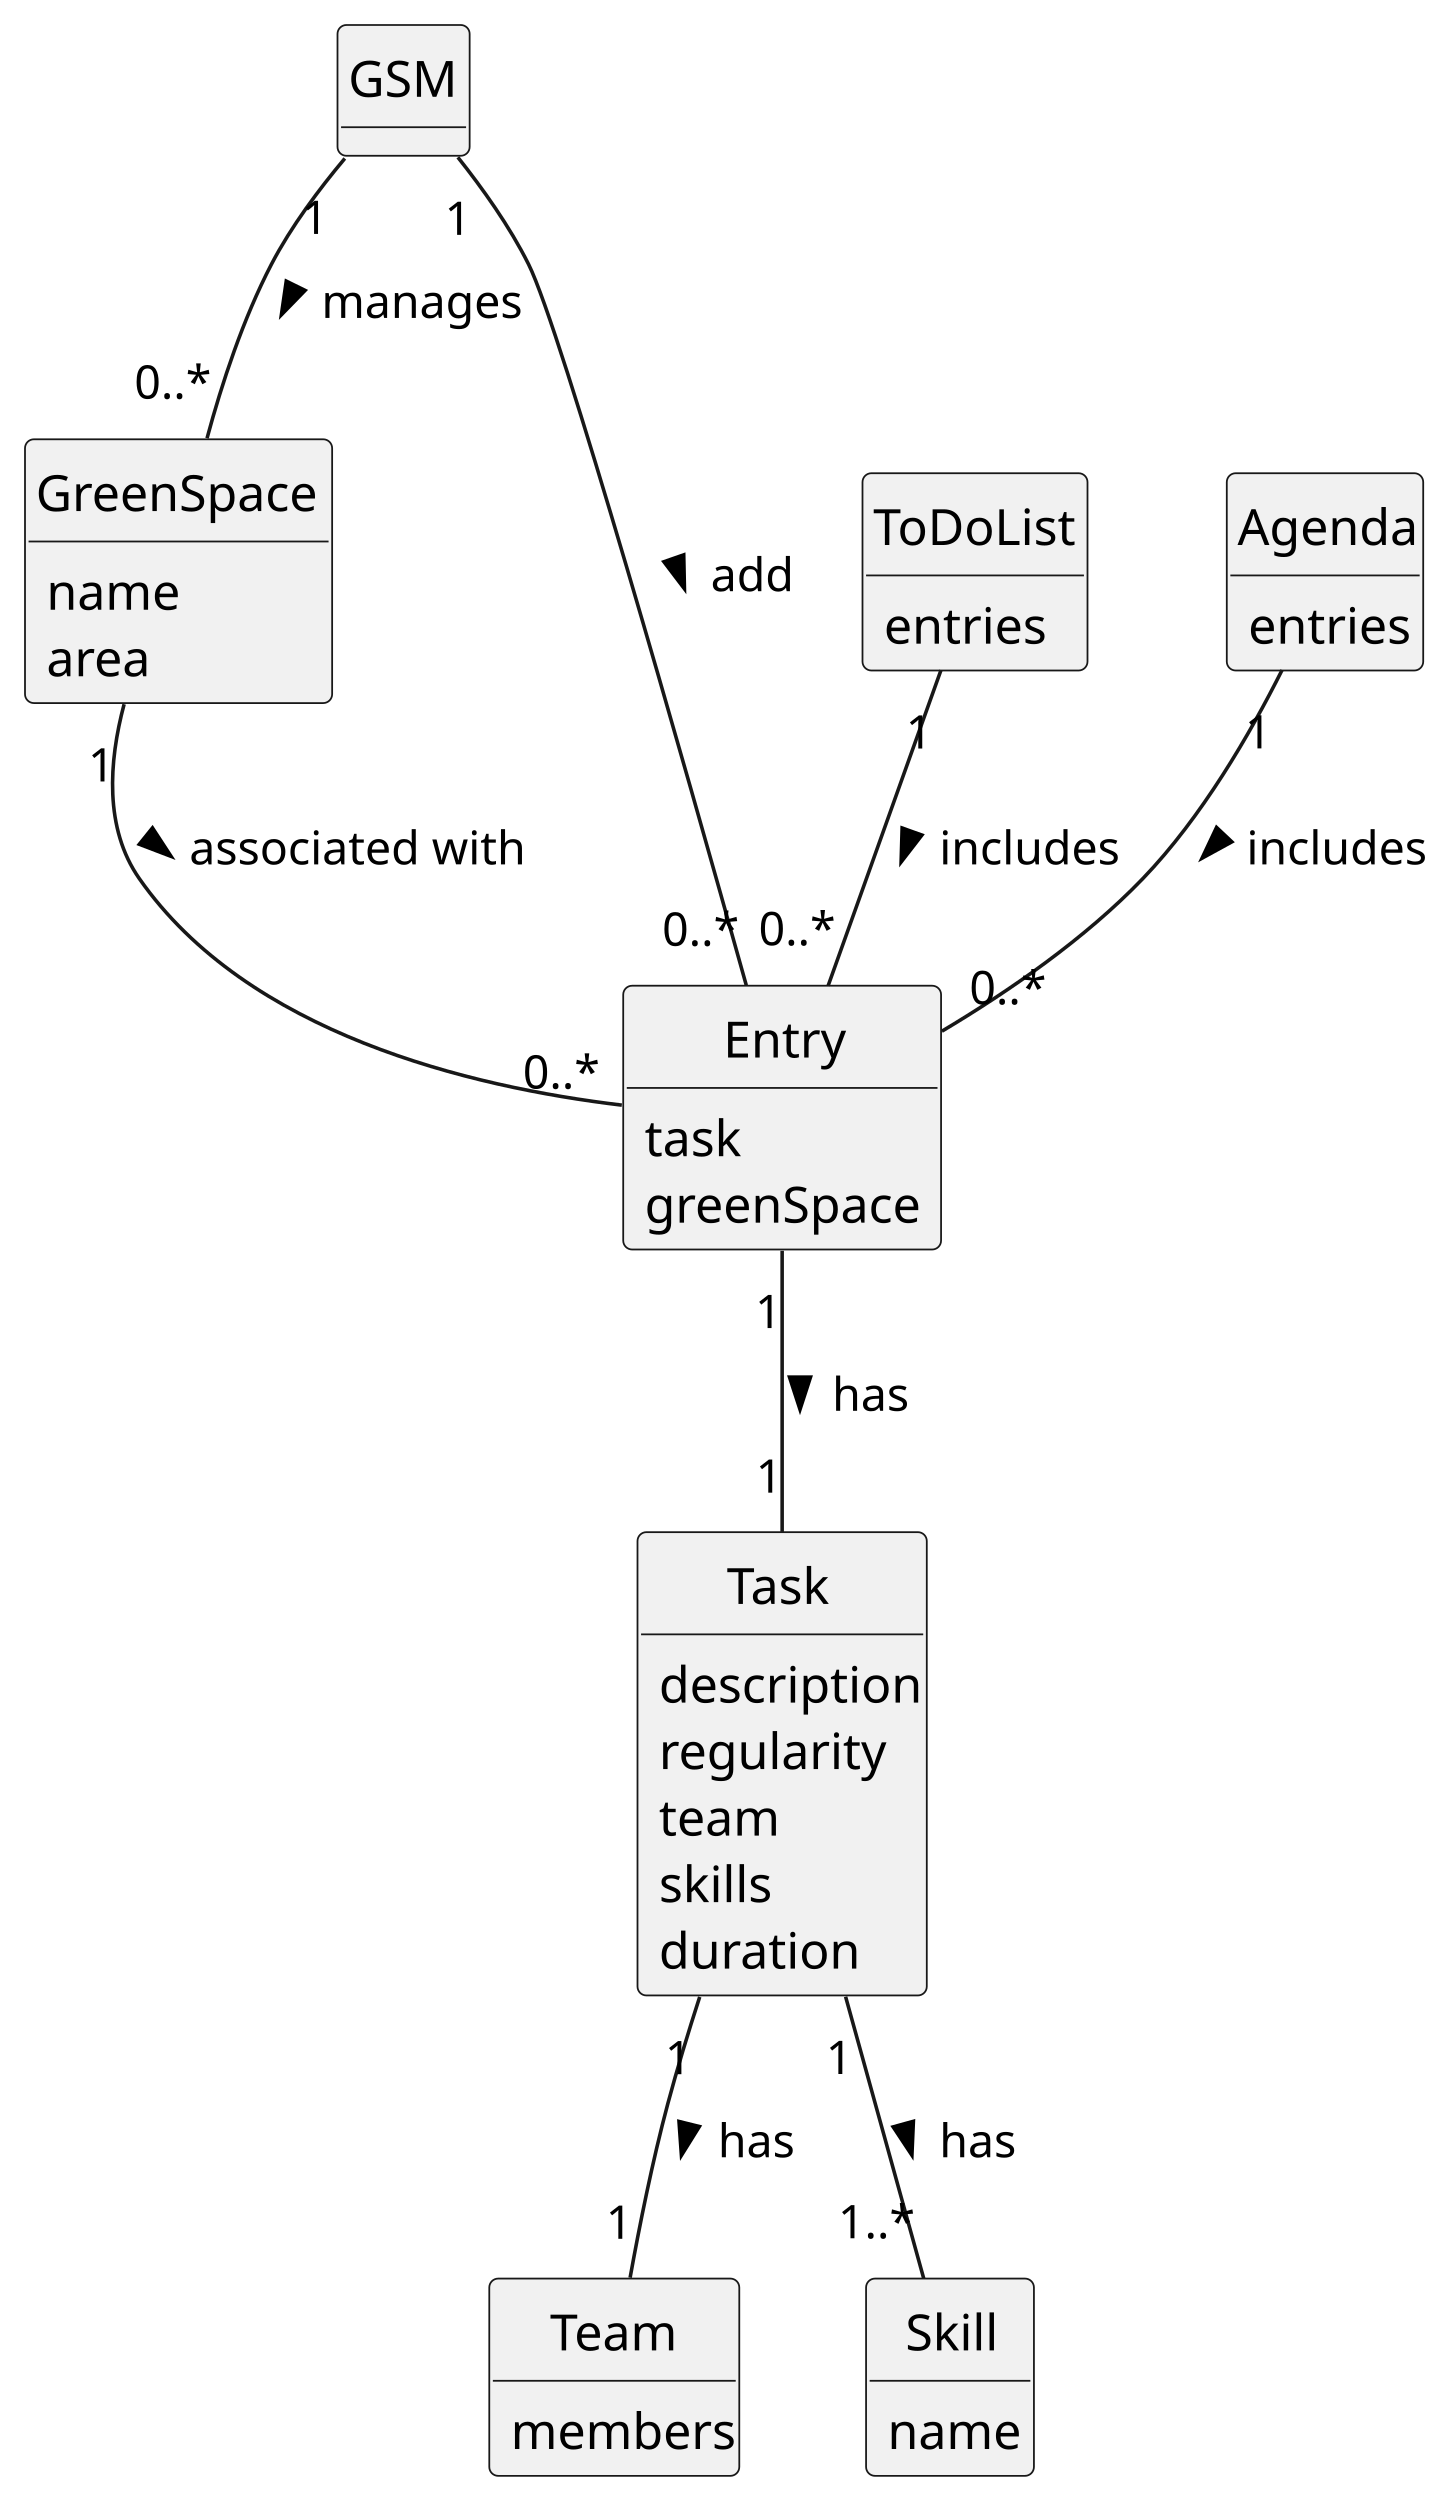
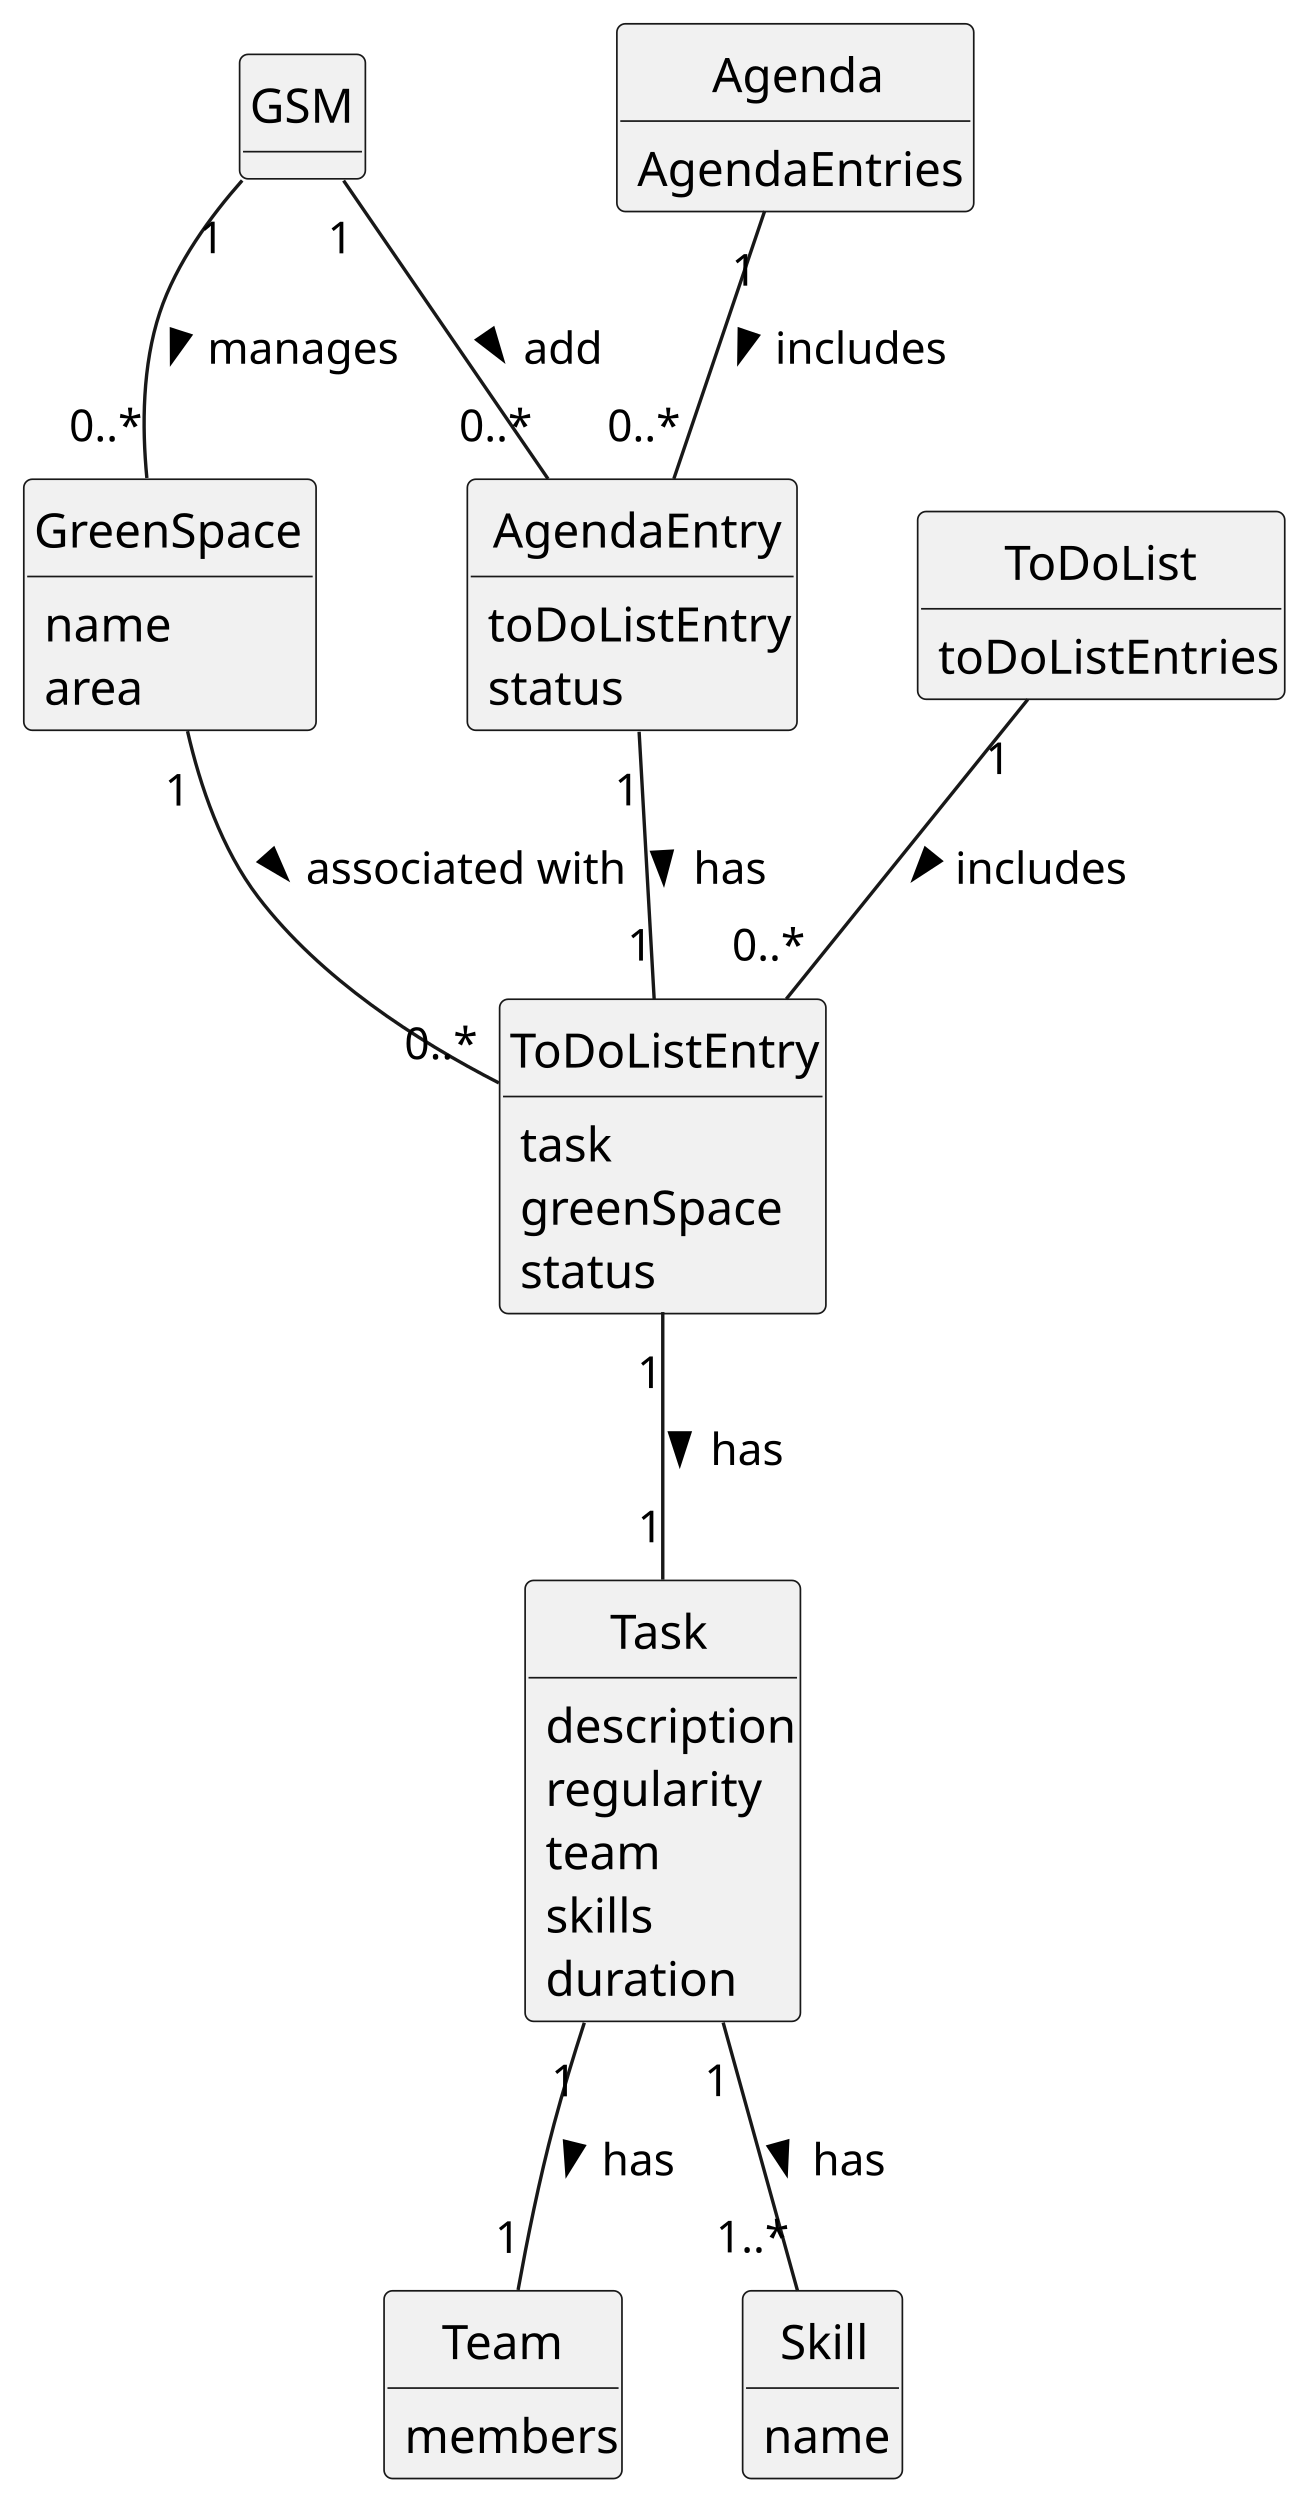
- <svg xmlns="http://www.w3.org/2000/svg" contentStyleType="text/css" height="700px" preserveAspectRatio="none" style="width:405px;height:700px;background:#FFFFFF;" version="1.1" viewBox="0 0 405 700" width="405px" zoomAndPan="magnify">
+ <svg xmlns="http://www.w3.org/2000/svg" contentStyleType="text/css" height="662.4px" preserveAspectRatio="none" style="width:346px;height:662px;background:#FFFFFF;" version="1.1" viewBox="0 0 346 662" width="346.5px" zoomAndPan="magnify">
  <defs />
  <g>
    <g id="elem_GSM">
-       <rect codeLine="12" fill="#F1F1F1" height="36.621" id="GSM" rx="2.5" ry="2.5" style="stroke:#181818;stroke-width:0.5;" width="37" x="94.5" y="7" />
-       <text fill="#000000" font-family="sans-serif" font-size="14" lengthAdjust="spacing" textLength="31" x="97.5" y="27.107">GSM</text>
-       <line style="stroke:#181818;stroke-width:0.5;" x1="95.5" x2="130.5" y1="35.621" y2="35.621" />
+       <rect codeLine="12" fill="#F1F1F1" height="32.959" id="GSM" rx="2.25" ry="2.25" style="stroke:#181818;stroke-width:0.45;" width="33.3" x="63.45" y="14.4" />
+       <text fill="#000000" font-family="sans-serif" font-size="12.6" lengthAdjust="spacing" textLength="27.9" x="66.15" y="32.497">GSM</text>
+       <line style="stroke:#181818;stroke-width:0.45;" x1="64.35" x2="95.85" y1="40.159" y2="40.159" />
    </g>
    <g id="elem_GreenSpace">
-       <rect codeLine="16" fill="#F1F1F1" height="73.863" id="GreenSpace" rx="2.5" ry="2.5" style="stroke:#181818;stroke-width:0.5;" width="86" x="7" y="123" />
-       <text fill="#000000" font-family="sans-serif" font-size="14" lengthAdjust="spacing" textLength="80" x="10" y="143.107">GreenSpace</text>
-       <line style="stroke:#181818;stroke-width:0.5;" x1="8" x2="92" y1="151.621" y2="151.621" />
-       <text fill="#000000" font-family="sans-serif" font-size="14" lengthAdjust="spacing" textLength="35" x="13" y="170.728">name</text>
-       <text fill="#000000" font-family="sans-serif" font-size="14" lengthAdjust="spacing" textLength="29" x="13" y="189.35">area</text>
+       <rect codeLine="16" fill="#F1F1F1" height="66.477" id="GreenSpace" rx="2.25" ry="2.25" style="stroke:#181818;stroke-width:0.45;" width="77.4" x="6.3" y="126.9" />
+       <text fill="#000000" font-family="sans-serif" font-size="12.6" lengthAdjust="spacing" textLength="72" x="9" y="144.997">GreenSpace</text>
+       <line style="stroke:#181818;stroke-width:0.45;" x1="7.2" x2="82.8" y1="152.659" y2="152.659" />
+       <text fill="#000000" font-family="sans-serif" font-size="12.6" lengthAdjust="spacing" textLength="31.5" x="11.7" y="169.856">name</text>
+       <text fill="#000000" font-family="sans-serif" font-size="12.6" lengthAdjust="spacing" textLength="26.1" x="11.7" y="186.615">area</text>
    </g>
-     <g id="elem_Entry">
-       <rect codeLine="21" fill="#F1F1F1" height="73.863" id="Entry" rx="2.5" ry="2.5" style="stroke:#181818;stroke-width:0.5;" width="89" x="174.5" y="276" />
-       <text fill="#000000" font-family="sans-serif" font-size="14" lengthAdjust="spacing" textLength="33" x="202.5" y="296.107">Entry</text>
-       <line style="stroke:#181818;stroke-width:0.5;" x1="175.5" x2="262.5" y1="304.621" y2="304.621" />
-       <text fill="#000000" font-family="sans-serif" font-size="14" lengthAdjust="spacing" textLength="26" x="180.5" y="323.728">task</text>
-       <text fill="#000000" font-family="sans-serif" font-size="14" lengthAdjust="spacing" textLength="77" x="180.5" y="342.35">greenSpace</text>
+     <g id="elem_ToDoListEntry">
+       <rect codeLine="21" fill="#F1F1F1" height="83.236" id="ToDoListEntry" rx="2.25" ry="2.25" style="stroke:#181818;stroke-width:0.45;" width="86.4" x="132.3" y="264.6" />
+       <text fill="#000000" font-family="sans-serif" font-size="12.6" lengthAdjust="spacing" textLength="81" x="135" y="282.697">ToDoListEntry</text>
+       <line style="stroke:#181818;stroke-width:0.45;" x1="133.2" x2="217.8" y1="290.359" y2="290.359" />
+       <text fill="#000000" font-family="sans-serif" font-size="12.6" lengthAdjust="spacing" textLength="23.4" x="137.7" y="307.556">task</text>
+       <text fill="#000000" font-family="sans-serif" font-size="12.6" lengthAdjust="spacing" textLength="69.3" x="137.7" y="324.315">greenSpace</text>
+       <text fill="#000000" font-family="sans-serif" font-size="12.6" lengthAdjust="spacing" textLength="34.2" x="137.7" y="341.074">status</text>
+     </g>
+     <g id="elem_AgendaEntry">
+       <rect codeLine="27" fill="#F1F1F1" height="66.477" id="AgendaEntry" rx="2.25" ry="2.25" style="stroke:#181818;stroke-width:0.45;" width="87.3" x="123.75" y="126.9" />
+       <text fill="#000000" font-family="sans-serif" font-size="12.6" lengthAdjust="spacing" textLength="73.8" x="130.5" y="144.997">AgendaEntry</text>
+       <line style="stroke:#181818;stroke-width:0.45;" x1="124.65" x2="210.15" y1="152.659" y2="152.659" />
+       <text fill="#000000" font-family="sans-serif" font-size="12.6" lengthAdjust="spacing" textLength="76.5" x="129.15" y="169.856">toDoListEntry</text>
+       <text fill="#000000" font-family="sans-serif" font-size="12.6" lengthAdjust="spacing" textLength="34.2" x="129.15" y="186.615">status</text>
    </g>
    <g id="elem_Task">
-       <rect codeLine="26" fill="#F1F1F1" height="129.727" id="Task" rx="2.5" ry="2.5" style="stroke:#181818;stroke-width:0.5;" width="81" x="178.5" y="429" />
-       <text fill="#000000" font-family="sans-serif" font-size="14" lengthAdjust="spacing" textLength="31" x="203.5" y="449.107">Task</text>
-       <line style="stroke:#181818;stroke-width:0.5;" x1="179.5" x2="258.5" y1="457.621" y2="457.621" />
-       <text fill="#000000" font-family="sans-serif" font-size="14" lengthAdjust="spacing" textLength="69" x="184.5" y="476.728">description</text>
-       <text fill="#000000" font-family="sans-serif" font-size="14" lengthAdjust="spacing" textLength="59" x="184.5" y="495.35">regularity</text>
-       <text fill="#000000" font-family="sans-serif" font-size="14" lengthAdjust="spacing" textLength="31" x="184.5" y="513.971">team</text>
-       <text fill="#000000" font-family="sans-serif" font-size="14" lengthAdjust="spacing" textLength="30" x="184.5" y="532.592">skills</text>
-       <text fill="#000000" font-family="sans-serif" font-size="14" lengthAdjust="spacing" textLength="52" x="184.5" y="551.213">duration</text>
+       <rect codeLine="32" fill="#F1F1F1" height="116.754" id="Task" rx="2.25" ry="2.25" style="stroke:#181818;stroke-width:0.45;" width="72.9" x="139.05" y="418.5" />
+       <text fill="#000000" font-family="sans-serif" font-size="12.6" lengthAdjust="spacing" textLength="27.9" x="161.55" y="436.597">Task</text>
+       <line style="stroke:#181818;stroke-width:0.45;" x1="139.95" x2="211.05" y1="444.259" y2="444.259" />
+       <text fill="#000000" font-family="sans-serif" font-size="12.6" lengthAdjust="spacing" textLength="62.1" x="144.45" y="461.456">description</text>
+       <text fill="#000000" font-family="sans-serif" font-size="12.6" lengthAdjust="spacing" textLength="53.1" x="144.45" y="478.215">regularity</text>
+       <text fill="#000000" font-family="sans-serif" font-size="12.6" lengthAdjust="spacing" textLength="27.9" x="144.45" y="494.974">team</text>
+       <text fill="#000000" font-family="sans-serif" font-size="12.6" lengthAdjust="spacing" textLength="27" x="144.45" y="511.733">skills</text>
+       <text fill="#000000" font-family="sans-serif" font-size="12.6" lengthAdjust="spacing" textLength="46.8" x="144.45" y="528.492">duration</text>
    </g>
    <g id="elem_ToDoList">
-       <rect codeLine="34" fill="#F1F1F1" height="55.242" id="ToDoList" rx="2.5" ry="2.5" style="stroke:#181818;stroke-width:0.5;" width="63" x="241.5" y="132.5" />
-       <text fill="#000000" font-family="sans-serif" font-size="14" lengthAdjust="spacing" textLength="57" x="244.5" y="152.607">ToDoList</text>
-       <line style="stroke:#181818;stroke-width:0.5;" x1="242.5" x2="303.5" y1="161.121" y2="161.121" />
-       <text fill="#000000" font-family="sans-serif" font-size="14" lengthAdjust="spacing" textLength="43" x="247.5" y="180.228">entries</text>
+       <rect codeLine="40" fill="#F1F1F1" height="49.718" id="ToDoList" rx="2.25" ry="2.25" style="stroke:#181818;stroke-width:0.45;" width="97.2" x="243" y="135.45" />
+       <text fill="#000000" font-family="sans-serif" font-size="12.6" lengthAdjust="spacing" textLength="51.3" x="265.95" y="153.547">ToDoList</text>
+       <line style="stroke:#181818;stroke-width:0.45;" x1="243.9" x2="339.3" y1="161.209" y2="161.209" />
+       <text fill="#000000" font-family="sans-serif" font-size="12.6" lengthAdjust="spacing" textLength="86.4" x="248.4" y="178.406">toDoListEntries</text>
    </g>
    <g id="elem_Agenda">
-       <rect codeLine="38" fill="#F1F1F1" height="55.242" id="Agenda" rx="2.5" ry="2.5" style="stroke:#181818;stroke-width:0.5;" width="55" x="343.5" y="132.5" />
-       <text fill="#000000" font-family="sans-serif" font-size="14" lengthAdjust="spacing" textLength="49" x="346.5" y="152.607">Agenda</text>
-       <line style="stroke:#181818;stroke-width:0.5;" x1="344.5" x2="397.5" y1="161.121" y2="161.121" />
-       <text fill="#000000" font-family="sans-serif" font-size="14" lengthAdjust="spacing" textLength="43" x="349.5" y="180.228">entries</text>
+       <rect codeLine="44" fill="#F1F1F1" height="49.718" id="Agenda" rx="2.25" ry="2.25" style="stroke:#181818;stroke-width:0.45;" width="94.5" x="163.35" y="6.3" />
+       <text fill="#000000" font-family="sans-serif" font-size="12.6" lengthAdjust="spacing" textLength="44.1" x="188.55" y="24.397">Agenda</text>
+       <line style="stroke:#181818;stroke-width:0.45;" x1="164.25" x2="256.95" y1="32.059" y2="32.059" />
+       <text fill="#000000" font-family="sans-serif" font-size="12.6" lengthAdjust="spacing" textLength="83.7" x="168.75" y="49.256">AgendaEntries</text>
    </g>
    <g id="elem_Team">
-       <rect codeLine="42" fill="#F1F1F1" height="55.242" id="Team" rx="2.5" ry="2.5" style="stroke:#181818;stroke-width:0.5;" width="70" x="137" y="638" />
-       <text fill="#000000" font-family="sans-serif" font-size="14" lengthAdjust="spacing" textLength="36" x="154" y="658.107">Team</text>
-       <line style="stroke:#181818;stroke-width:0.5;" x1="138" x2="206" y1="666.621" y2="666.621" />
-       <text fill="#000000" font-family="sans-serif" font-size="14" lengthAdjust="spacing" textLength="58" x="143" y="685.729">members</text>
+       <rect codeLine="48" fill="#F1F1F1" height="49.718" id="Team" rx="2.25" ry="2.25" style="stroke:#181818;stroke-width:0.45;" width="63" x="101.7" y="606.6" />
+       <text fill="#000000" font-family="sans-serif" font-size="12.6" lengthAdjust="spacing" textLength="32.4" x="117" y="624.697">Team</text>
+       <line style="stroke:#181818;stroke-width:0.45;" x1="102.6" x2="163.8" y1="632.359" y2="632.359" />
+       <text fill="#000000" font-family="sans-serif" font-size="12.6" lengthAdjust="spacing" textLength="52.2" x="107.1" y="649.556">members</text>
    </g>
    <g id="elem_Skill">
-       <rect codeLine="46" fill="#F1F1F1" height="55.242" id="Skill" rx="2.5" ry="2.5" style="stroke:#181818;stroke-width:0.5;" width="47" x="242.5" y="638" />
-       <text fill="#000000" font-family="sans-serif" font-size="14" lengthAdjust="spacing" textLength="25" x="253.5" y="658.107">Skill</text>
-       <line style="stroke:#181818;stroke-width:0.5;" x1="243.5" x2="288.5" y1="666.621" y2="666.621" />
-       <text fill="#000000" font-family="sans-serif" font-size="14" lengthAdjust="spacing" textLength="35" x="248.5" y="685.729">name</text>
+       <rect codeLine="52" fill="#F1F1F1" height="49.718" id="Skill" rx="2.25" ry="2.25" style="stroke:#181818;stroke-width:0.45;" width="42.3" x="196.65" y="606.6" />
+       <text fill="#000000" font-family="sans-serif" font-size="12.6" lengthAdjust="spacing" textLength="22.5" x="206.55" y="624.697">Skill</text>
+       <line style="stroke:#181818;stroke-width:0.45;" x1="197.55" x2="238.05" y1="632.359" y2="632.359" />
+       <text fill="#000000" font-family="sans-serif" font-size="12.6" lengthAdjust="spacing" textLength="31.5" x="202.05" y="649.556">name</text>
    </g>
    <g id="link_GSM_GreenSpace">
-       <path codeLine="51" d="M96.55,44.37 C89.43,52.85 81.5,63.43 76,74 C68.1,89.2 62.16,107.2 57.97,122.71 " fill="none" id="GSM-GreenSpace" style="stroke:#181818;stroke-width:1.0;" />
-       <polygon fill="#000000" points="78.791,88.131,85.424,81.315,80.151,78.718,78.791,88.131" style="stroke:#000000;stroke-width:1.0;" />
-       <text fill="#000000" font-family="sans-serif" font-size="13" lengthAdjust="spacing" textLength="53" x="90" y="89.028">manages</text>
-       <text fill="#000000" font-family="sans-serif" font-size="13" lengthAdjust="spacing" textLength="7" x="84.438" y="65.498">1</text>
-       <text fill="#000000" font-family="sans-serif" font-size="13" lengthAdjust="spacing" textLength="20" x="37.608" y="111.62">0..*</text>
+       <path codeLine="57" d="M64.125,47.79 C55.881,57.114 46.656,69.642 42.3,82.8 C37.71,96.678 37.557,112.752 38.889,126.576 " fill="none" id="GSM-GreenSpace" style="stroke:#181818;stroke-width:0.9;" />
+       <polygon fill="#000000" points="45.427,95.766,50.429,88.821,45.392,87.207,45.427,95.766" style="stroke:#000000;stroke-width:0.9;" />
+       <text fill="#000000" font-family="sans-serif" font-size="11.7" lengthAdjust="spacing" textLength="47.7" x="54.9" y="96.326">manages</text>
+       <text fill="#000000" font-family="sans-serif" font-size="11.7" lengthAdjust="spacing" textLength="6.3" x="52.685" y="67.051">1</text>
+       <text fill="#000000" font-family="sans-serif" font-size="11.7" lengthAdjust="spacing" textLength="18" x="18.292" y="116.841">0..*</text>
    </g>
-     <g id="link_GreenSpace_Entry">
-       <path codeLine="52" d="M34.75,197.18 C30.43,213.39 29.2,231.97 39,246 C69.3,289.39 131.4,304.34 174.11,309.44 " fill="none" id="GreenSpace-Entry" style="stroke:#181818;stroke-width:1.0;" />
-       <polygon fill="#000000" points="47.894,239.782,42.694,231.819,39.006,236.397,47.894,239.782" style="stroke:#000000;stroke-width:1.0;" />
-       <text fill="#000000" font-family="sans-serif" font-size="13" lengthAdjust="spacing" textLength="90" x="53" y="242.028">associated with</text>
-       <text fill="#000000" font-family="sans-serif" font-size="13" lengthAdjust="spacing" textLength="7" x="24.645" y="218.81">1</text>
-       <text fill="#000000" font-family="sans-serif" font-size="13" lengthAdjust="spacing" textLength="20" x="146.391" y="304.803">0..*</text>
+     <g id="link_GreenSpace_ToDoListEntry">
+       <path codeLine="58" d="M49.653,193.608 C52.992,208.188 58.698,224.91 68.4,237.6 C84.816,259.074 110.178,275.499 132.111,286.767 " fill="none" id="GreenSpace-ToDoListEntry" style="stroke:#181818;stroke-width:0.9;" />
+       <polygon fill="#000000" points="75.883,232.551,72.468,224.702,68.506,228.208,75.883,232.551" style="stroke:#000000;stroke-width:0.9;" />
+       <text fill="#000000" font-family="sans-serif" font-size="11.7" lengthAdjust="spacing" textLength="81" x="81" y="234.025">associated with</text>
+       <text fill="#000000" font-family="sans-serif" font-size="11.7" lengthAdjust="spacing" textLength="6.3" x="43.611" y="213.323">1</text>
+       <text fill="#000000" font-family="sans-serif" font-size="11.7" lengthAdjust="spacing" textLength="18" x="107.071" y="280.468">0..*</text>
    </g>
-     <g id="link_Entry_Task">
-       <path codeLine="53" d="M219,350.22 C219,372.8 219,402.49 219,428.94 " fill="none" id="Entry-Task" style="stroke:#181818;stroke-width:1.0;" />
-       <polygon fill="#000000" points="224,394.646,226.939,385.6,221.061,385.6,224,394.646" style="stroke:#000000;stroke-width:1.0;" />
-       <text fill="#000000" font-family="sans-serif" font-size="13" lengthAdjust="spacing" textLength="21" x="233" y="395.028">has</text>
-       <text fill="#000000" font-family="sans-serif" font-size="13" lengthAdjust="spacing" textLength="7" x="211.42" y="371.856">1</text>
-       <text fill="#000000" font-family="sans-serif" font-size="13" lengthAdjust="spacing" textLength="7" x="211.617" y="417.954">1</text>
+     <g id="link_ToDoListEntry_Task">
+       <path codeLine="59" d="M175.5,347.427 C175.5,368.64 175.5,394.992 175.5,418.302 " fill="none" id="ToDoListEntry-Task" style="stroke:#181818;stroke-width:0.9;" />
+       <polygon fill="#000000" points="180,387.581,182.645,379.44,177.355,379.44,180,387.581" style="stroke:#000000;stroke-width:0.9;" />
+       <text fill="#000000" font-family="sans-serif" font-size="11.7" lengthAdjust="spacing" textLength="18.9" x="188.1" y="387.925">has</text>
+       <text fill="#000000" font-family="sans-serif" font-size="11.7" lengthAdjust="spacing" textLength="6.3" x="168.718" y="367.554">1</text>
+       <text fill="#000000" font-family="sans-serif" font-size="11.7" lengthAdjust="spacing" textLength="6.3" x="168.856" y="408.399">1</text>
    </g>
    <g id="link_Task_Team">
-       <path codeLine="54" d="M195.92,559.13 C192.7,569.06 189.61,579.26 187,589 C182.71,605.01 179.05,623.22 176.43,637.75 " fill="none" id="Task-Team" style="stroke:#181818;stroke-width:1.0;" />
-       <polygon fill="#000000" points="190.797,603.499,195.826,595.426,190.121,594.012,190.797,603.499" style="stroke:#000000;stroke-width:1.0;" />
-       <text fill="#000000" font-family="sans-serif" font-size="13" lengthAdjust="spacing" textLength="21" x="201" y="604.028">has</text>
-       <text fill="#000000" font-family="sans-serif" font-size="13" lengthAdjust="spacing" textLength="7" x="186.179" y="580.78">1</text>
-       <text fill="#000000" font-family="sans-serif" font-size="13" lengthAdjust="spacing" textLength="7" x="169.633" y="626.854">1</text>
+       <path codeLine="60" d="M154.728,535.617 C151.83,544.554 149.049,553.734 146.7,562.5 C142.839,576.909 139.545,593.298 137.187,606.375 " fill="none" id="Task-Team" style="stroke:#181818;stroke-width:0.9;" />
+       <polygon fill="#000000" points="150.117,575.549,154.643,568.284,149.509,567.011,150.117,575.549" style="stroke:#000000;stroke-width:0.9;" />
+       <text fill="#000000" font-family="sans-serif" font-size="11.7" lengthAdjust="spacing" textLength="18.9" x="159.3" y="576.025">has</text>
+       <text fill="#000000" font-family="sans-serif" font-size="11.7" lengthAdjust="spacing" textLength="6.3" x="145.961" y="555.102">1</text>
+       <text fill="#000000" font-family="sans-serif" font-size="11.7" lengthAdjust="spacing" textLength="6.3" x="131.07" y="596.569">1</text>
    </g>
    <g id="link_Task_Skill">
-       <path codeLine="55" d="M236.77,559.08 C244.36,586.46 252.8,616.89 258.65,638 " fill="none" id="Task-Skill" style="stroke:#181818;stroke-width:1.0;" />
-       <polygon fill="#000000" points="255.336,603.464,255.751,593.962,250.087,595.533,255.336,603.464" style="stroke:#000000;stroke-width:1.0;" />
-       <text fill="#000000" font-family="sans-serif" font-size="13" lengthAdjust="spacing" textLength="21" x="263" y="604.028">has</text>
-       <text fill="#000000" font-family="sans-serif" font-size="13" lengthAdjust="spacing" textLength="7" x="231.242" y="580.725">1</text>
-       <text fill="#000000" font-family="sans-serif" font-size="13" lengthAdjust="spacing" textLength="20" x="234.638" y="626.709">1..*</text>
+       <path codeLine="61" d="M191.493,535.572 C198.324,560.214 205.92,587.601 211.185,606.6 " fill="none" id="Task-Skill" style="stroke:#181818;stroke-width:0.9;" />
+       <polygon fill="#000000" points="208.202,575.517,208.576,566.966,203.478,568.379,208.202,575.517" style="stroke:#000000;stroke-width:0.9;" />
+       <text fill="#000000" font-family="sans-serif" font-size="11.7" lengthAdjust="spacing" textLength="18.9" x="215.1" y="576.025">has</text>
+       <text fill="#000000" font-family="sans-serif" font-size="11.7" lengthAdjust="spacing" textLength="6.3" x="186.517" y="555.053">1</text>
+       <text fill="#000000" font-family="sans-serif" font-size="11.7" lengthAdjust="spacing" textLength="18" x="189.574" y="596.438">1..*</text>
    </g>
-     <g id="link_ToDoList_Entry">
-       <path codeLine="56" d="M263.47,187.65 C254.69,212.2 241.59,248.83 231.88,275.99 " fill="none" id="ToDoList-Entry" style="stroke:#181818;stroke-width:1.0;" />
-       <polygon fill="#000000" points="252.316,241.353,258.129,233.826,252.595,231.847,252.316,241.353" style="stroke:#000000;stroke-width:1.0;" />
-       <text fill="#000000" font-family="sans-serif" font-size="13" lengthAdjust="spacing" textLength="48" x="263" y="242.028">includes</text>
-       <text fill="#000000" font-family="sans-serif" font-size="13" lengthAdjust="spacing" textLength="7" x="253.62" y="209.591">1</text>
-       <text fill="#000000" font-family="sans-serif" font-size="13" lengthAdjust="spacing" textLength="20" x="212.411" y="264.667">0..*</text>
+     <g id="link_ToDoList_ToDoListEntry">
+       <path codeLine="62" d="M272.169,185.202 C254.736,206.82 228.807,238.977 208.188,264.555 " fill="none" id="ToDoList-ToDoListEntry" style="stroke:#181818;stroke-width:0.9;" />
+       <polygon fill="#000000" points="241.976,232.684,249.144,228.007,245.026,224.687,241.976,232.684" style="stroke:#000000;stroke-width:0.9;" />
+       <text fill="#000000" font-family="sans-serif" font-size="11.7" lengthAdjust="spacing" textLength="43.2" x="252.9" y="234.025">includes</text>
+       <text fill="#000000" font-family="sans-serif" font-size="11.7" lengthAdjust="spacing" textLength="6.3" x="260.929" y="204.975">1</text>
+       <text fill="#000000" font-family="sans-serif" font-size="11.7" lengthAdjust="spacing" textLength="18" x="193.815" y="254.35">0..*</text>
    </g>
-     <g id="link_Agenda_Entry">
-       <path codeLine="57" d="M358.98,187.62 C350,205.52 336.47,228.89 320,246 C303.81,262.83 282.56,277.52 263.73,288.74 " fill="none" id="Agenda-Entry" style="stroke:#181818;stroke-width:1.0;" />
-       <polygon fill="#000000" points="336.572,240.285,344.913,235.716,340.634,231.686,336.572,240.285" style="stroke:#000000;stroke-width:1.0;" />
-       <text fill="#000000" font-family="sans-serif" font-size="13" lengthAdjust="spacing" textLength="48" x="349" y="242.028">includes</text>
-       <text fill="#000000" font-family="sans-serif" font-size="13" lengthAdjust="spacing" textLength="7" x="348.585" y="209.555">1</text>
-       <text fill="#000000" font-family="sans-serif" font-size="13" lengthAdjust="spacing" textLength="20" x="271.426" y="281.192">0..*</text>
+     <g id="link_Agenda_AgendaEntry">
+       <path codeLine="63" d="M202.473,55.908 C195.678,75.933 185.922,104.697 178.425,126.801 " fill="none" id="Agenda-AgendaEntry" style="stroke:#181818;stroke-width:0.9;" />
+       <polygon fill="#000000" points="195.654,95.743,200.774,88.883,195.765,87.184,195.654,95.743" style="stroke:#000000;stroke-width:0.9;" />
+       <text fill="#000000" font-family="sans-serif" font-size="11.7" lengthAdjust="spacing" textLength="43.2" x="205.2" y="96.326">includes</text>
+       <text fill="#000000" font-family="sans-serif" font-size="11.7" lengthAdjust="spacing" textLength="6.3" x="193.706" y="75.649">1</text>
+       <text fill="#000000" font-family="sans-serif" font-size="11.7" lengthAdjust="spacing" textLength="18" x="160.786" y="116.849">0..*</text>
    </g>
-     <g id="link_GSM_Entry">
-       <path codeLine="58" d="M128.2,44.04 C135.02,52.62 142.7,63.37 148,74 C157.11,92.28 191.64,213.91 208.96,275.87 " fill="none" id="GSM-Entry" style="stroke:#181818;stroke-width:1.0;" />
-       <polygon fill="#000000" points="191.645,164.867,191.445,155.359,185.894,157.292,191.645,164.867" style="stroke:#000000;stroke-width:1.0;" />
-       <text fill="#000000" font-family="sans-serif" font-size="13" lengthAdjust="spacing" textLength="21" x="199" y="165.528">add</text>
-       <text fill="#000000" font-family="sans-serif" font-size="13" lengthAdjust="spacing" textLength="7" x="124.491" y="65.767">1</text>
-       <text fill="#000000" font-family="sans-serif" font-size="13" lengthAdjust="spacing" textLength="20" x="185.39" y="264.809">0..*</text>
+     <g id="link_AgendaEntry_ToDoListEntry">
+       <path codeLine="64" d="M169.236,193.779 C170.415,214.767 171.963,242.199 173.223,264.573 " fill="none" id="AgendaEntry-ToDoListEntry" style="stroke:#181818;stroke-width:0.9;" />
+       <polygon fill="#000000" points="175.753,233.674,177.936,225.397,172.654,225.695,175.753,233.674" style="stroke:#000000;stroke-width:0.9;" />
+       <text fill="#000000" font-family="sans-serif" font-size="11.7" lengthAdjust="spacing" textLength="18.9" x="183.6" y="234.025">has</text>
+       <text fill="#000000" font-family="sans-serif" font-size="11.7" lengthAdjust="spacing" textLength="6.3" x="162.718" y="213.265">1</text>
+       <text fill="#000000" font-family="sans-serif" font-size="11.7" lengthAdjust="spacing" textLength="6.3" x="166.092" y="254.37">1</text>
+     </g>
+     <g id="link_GSM_AgendaEntry">
+       <path codeLine="65" d="M90.981,47.817 C104.463,67.491 127.782,101.502 145.116,126.801 " fill="none" id="GSM-AgendaEntry" style="stroke:#181818;stroke-width:0.9;" />
+       <polygon fill="#000000" points="133.044,95.193,130.624,86.983,126.26,89.973,133.044,95.193" style="stroke:#000000;stroke-width:0.9;" />
+       <text fill="#000000" font-family="sans-serif" font-size="11.7" lengthAdjust="spacing" textLength="18.9" x="138.6" y="96.326">add</text>
+       <text fill="#000000" font-family="sans-serif" font-size="11.7" lengthAdjust="spacing" textLength="6.3" x="86.759" y="67.086">1</text>
+       <text fill="#000000" font-family="sans-serif" font-size="11.7" lengthAdjust="spacing" textLength="18" x="121.543" y="116.849">0..*</text>
    </g>
  </g>
</svg>
